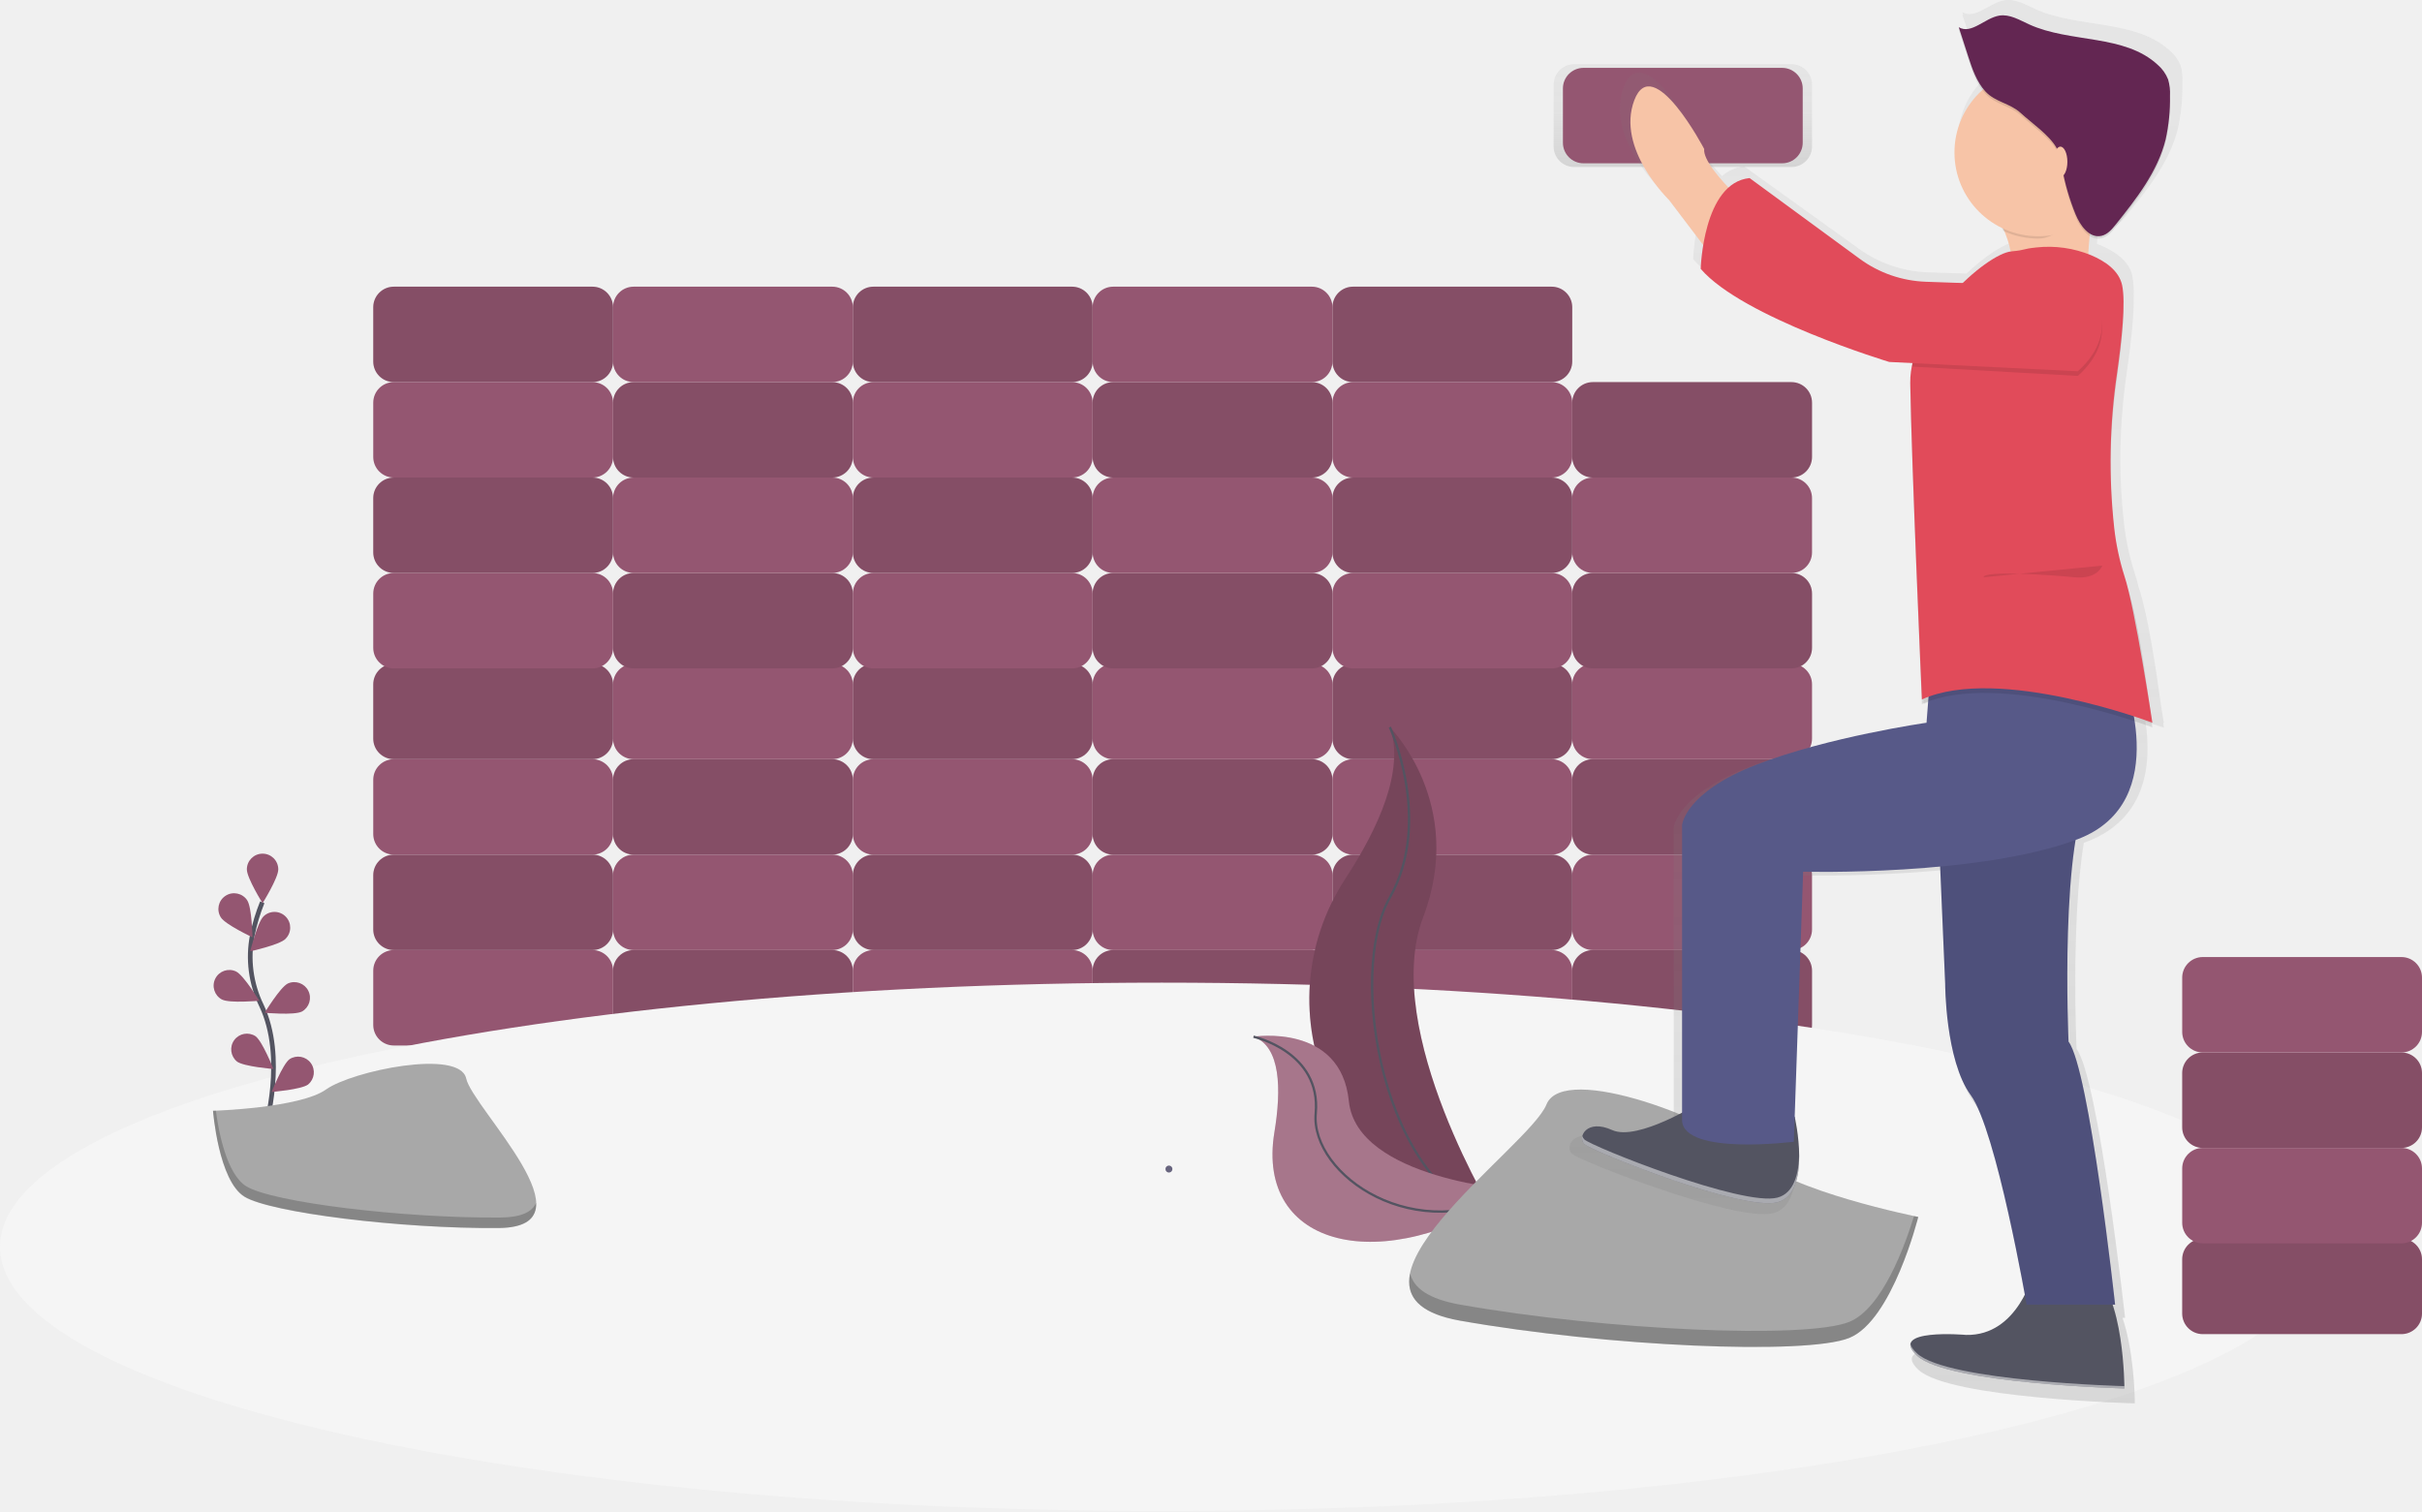
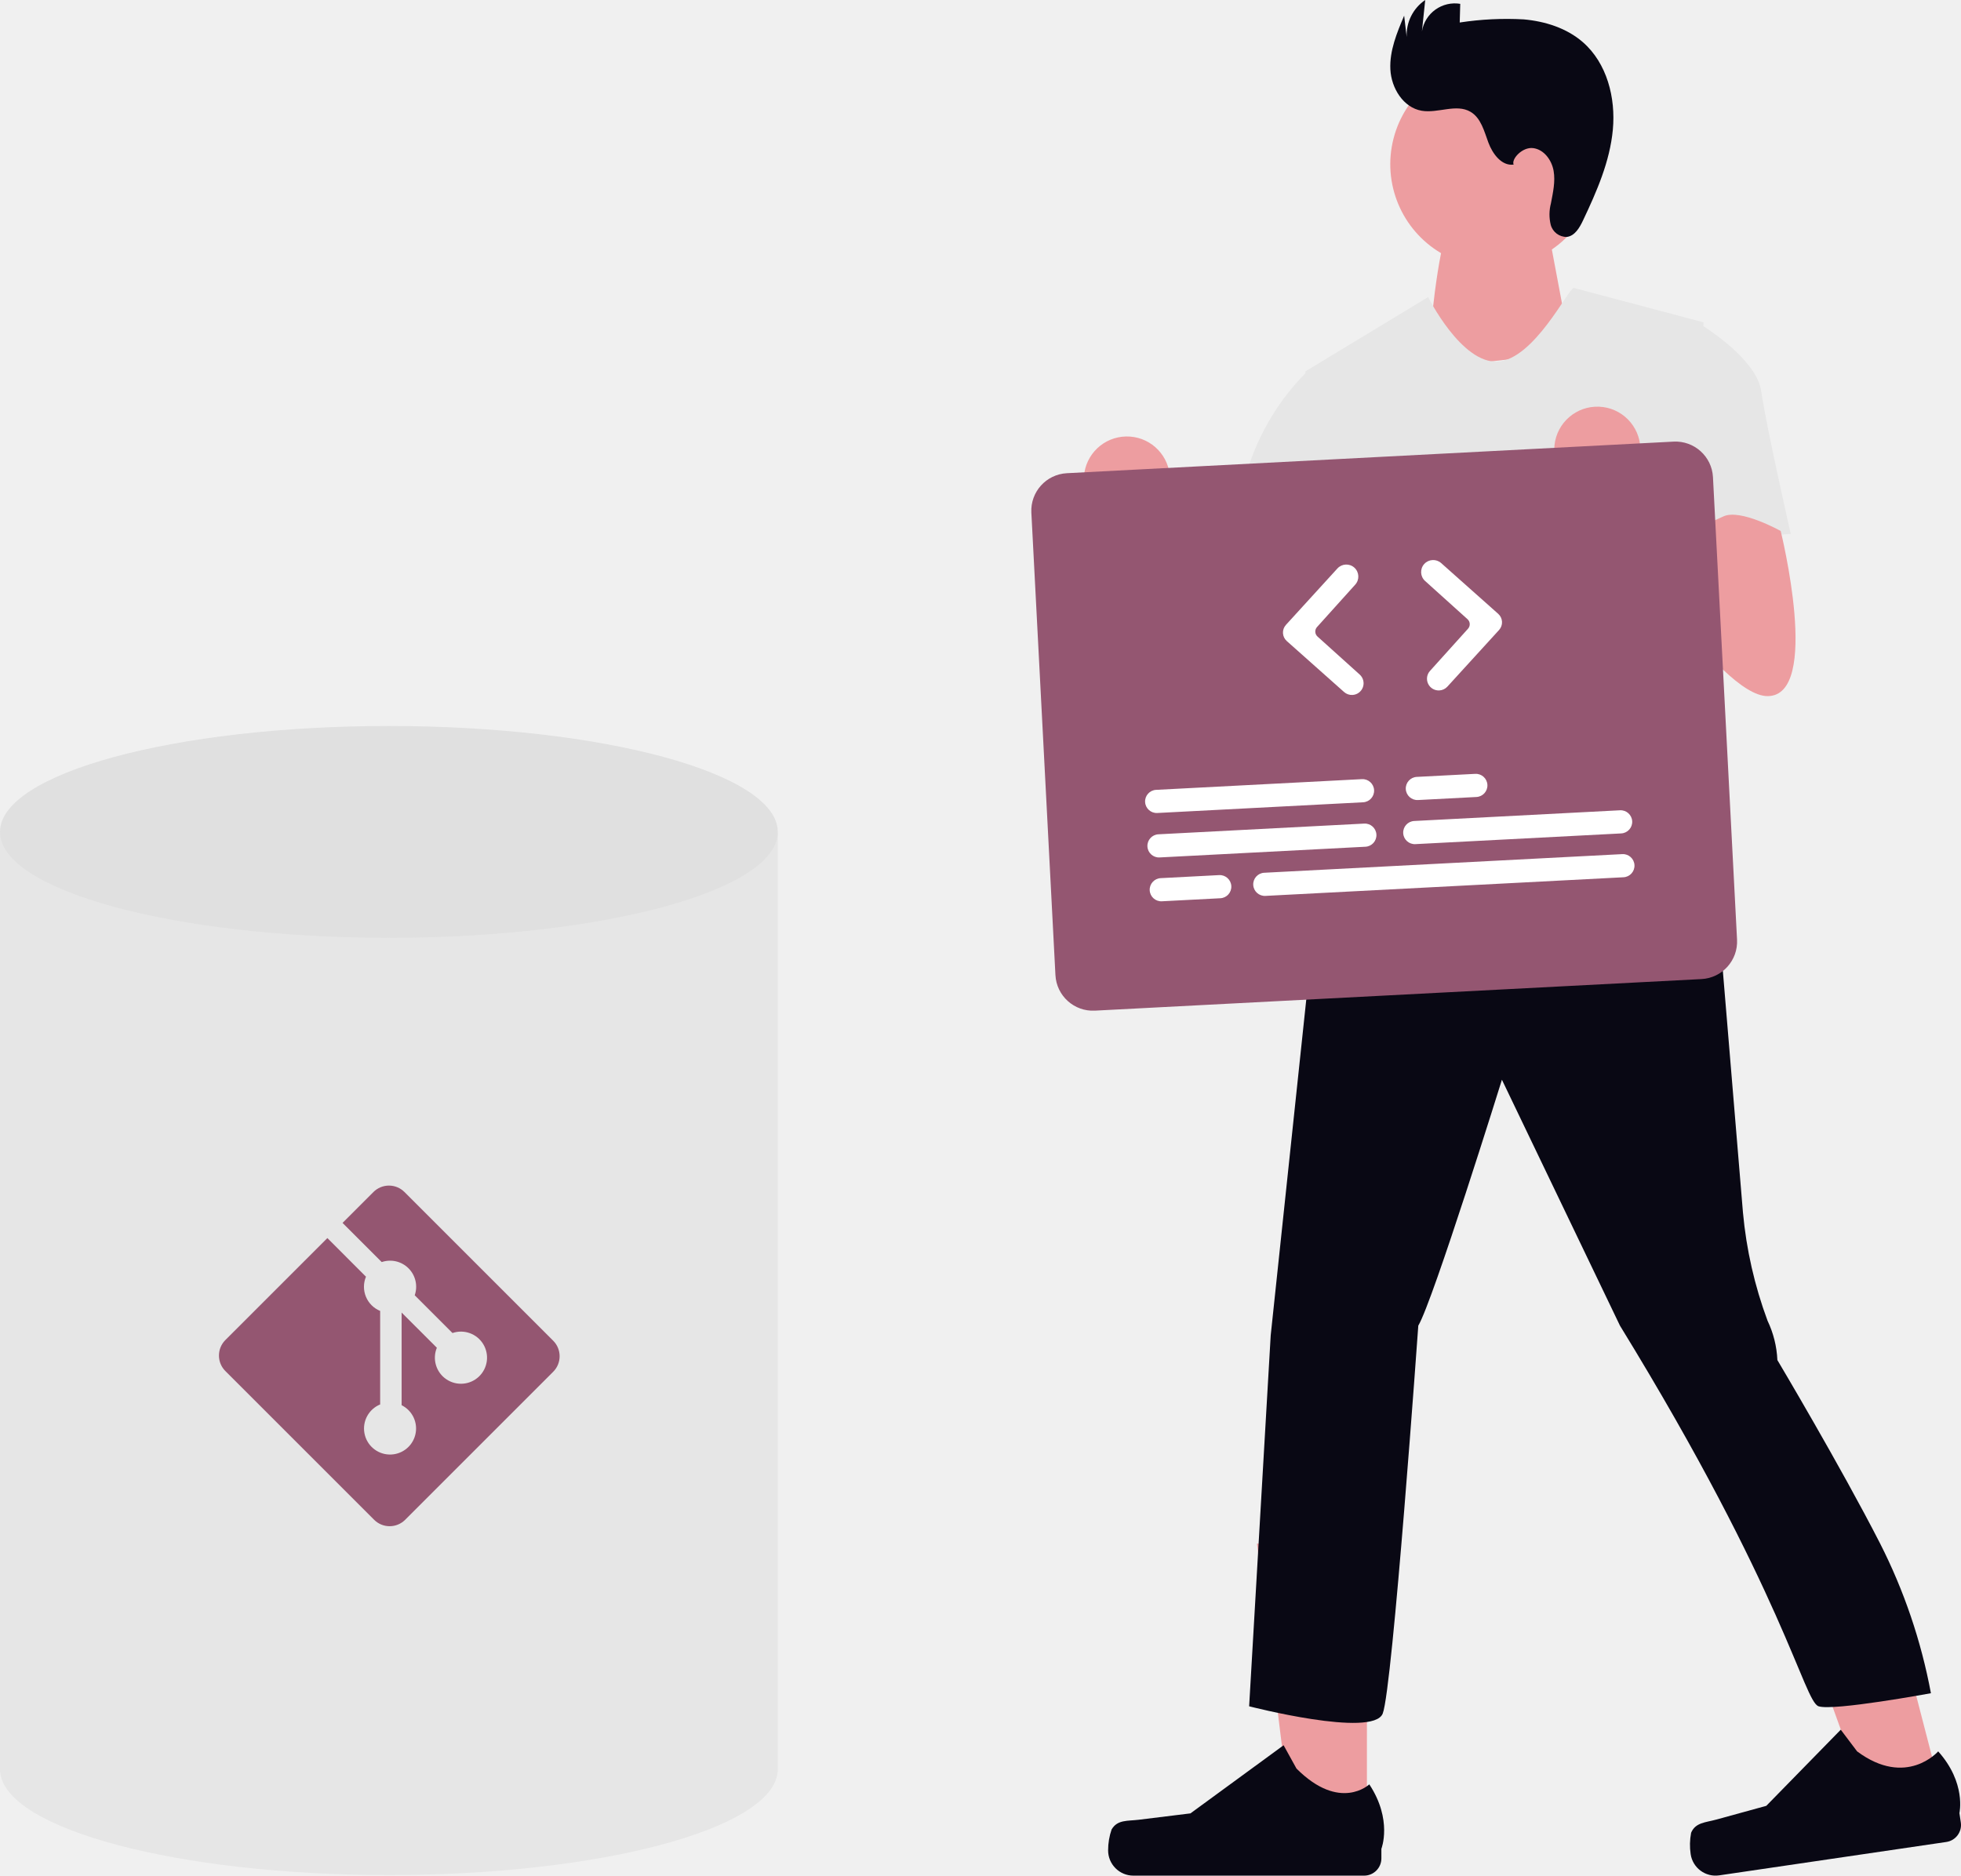
- <svg xmlns="http://www.w3.org/2000/svg" xmlns:xlink="http://www.w3.org/1999/xlink" id="55370fff-d7e2-4a7c-8080-55f1e259b78c" data-name="Layer 1" width="1040.32" height="649.16" viewBox="0 0 1040.32 649.16">
+ <svg xmlns="http://www.w3.org/2000/svg" width="836.282" height="800.001" viewBox="0 0 836.282 800.001" role="img" artist="Katerina Limpitsouni" source="https://undraw.co/">
  <defs>
-     <linearGradient id="e2bf1f7d-47c1-4d5e-a8e7-eb090eb66cd5" x1="722.82" y1="71.75" x2="722.82" y2="27.57" gradientUnits="userSpaceOnUse">
-       <stop offset="0" stop-color="gray" stop-opacity="0.25" />
-       <stop offset="0.54" stop-color="gray" stop-opacity="0.12" />
-       <stop offset="1" stop-color="gray" stop-opacity="0.1" />
-     </linearGradient>
-     <linearGradient id="a3595478-8223-4729-894e-2a36a16c8458" x1="885.66" y1="728.42" x2="885.66" y2="125.42" xlink:href="#e2bf1f7d-47c1-4d5e-a8e7-eb090eb66cd5" />
+     <clipPath id="a-231">
+       <path d="M0,.113H145.281V145.394H0Zm0,0" transform="translate(0 -0.113)" fill="#945671" />
+     </clipPath>
  </defs>
-   <rect x="160.32" y="408.16" width="103" height="41" rx="8.84" ry="8.84" fill="#945671" />
-   <rect x="263.32" y="408.16" width="103" height="41" rx="8.84" ry="8.84" fill="#945671" />
-   <rect x="263.32" y="408.16" width="103" height="41" rx="8.84" ry="8.84" opacity="0.1" />
-   <rect x="366.32" y="408.16" width="103" height="41" rx="8.84" ry="8.84" fill="#945671" />
-   <rect x="469.32" y="408.16" width="103" height="41" rx="8.84" ry="8.84" fill="#945671" />
-   <rect x="469.32" y="408.16" width="103" height="41" rx="8.84" ry="8.84" opacity="0.1" />
-   <rect x="572.32" y="408.16" width="103" height="41" rx="8.84" ry="8.84" fill="#945671" />
-   <rect x="675.32" y="408.16" width="103" height="41" rx="8.84" ry="8.84" fill="#945671" />
-   <rect x="675.32" y="408.16" width="103" height="41" rx="8.84" ry="8.84" opacity="0.1" />
-   <rect x="755.16" y="492.58" width="103" height="41" rx="8.84" ry="8.84" transform="translate(1533.48 900.74) rotate(-180)" fill="#945671" />
-   <rect x="652.16" y="492.58" width="103" height="41" rx="8.84" ry="8.84" transform="translate(1327.48 900.74) rotate(-180)" fill="#945671" />
-   <rect x="652.16" y="492.58" width="103" height="41" rx="8.84" ry="8.84" transform="translate(1327.48 900.74) rotate(-180)" opacity="0.1" />
-   <rect x="549.16" y="492.58" width="103" height="41" rx="8.84" ry="8.84" transform="translate(1121.48 900.74) rotate(-180)" fill="#945671" />
-   <rect x="446.16" y="492.58" width="103" height="41" rx="8.84" ry="8.84" transform="translate(915.48 900.74) rotate(-180)" fill="#945671" />
-   <rect x="446.16" y="492.58" width="103" height="41" rx="8.84" ry="8.84" transform="translate(915.48 900.74) rotate(-180)" opacity="0.1" />
-   <rect x="343.16" y="492.58" width="103" height="41" rx="8.84" ry="8.84" transform="translate(709.48 900.74) rotate(-180)" fill="#945671" />
-   <rect x="240.16" y="492.58" width="103" height="41" rx="8.84" ry="8.84" transform="translate(503.48 900.74) rotate(-180)" fill="#945671" />
-   <rect x="240.16" y="492.58" width="103" height="41" rx="8.84" ry="8.84" transform="translate(503.48 900.74) rotate(-180)" opacity="0.1" />
-   <rect x="160.32" y="326.16" width="103" height="41" rx="8.84" ry="8.84" fill="#945671" />
-   <rect x="263.32" y="326.16" width="103" height="41" rx="8.84" ry="8.84" fill="#945671" />
-   <rect x="263.32" y="326.16" width="103" height="41" rx="8.84" ry="8.84" opacity="0.1" />
-   <rect x="366.32" y="326.16" width="103" height="41" rx="8.84" ry="8.84" fill="#945671" />
-   <rect x="469.32" y="326.16" width="103" height="41" rx="8.84" ry="8.84" fill="#945671" />
-   <rect x="469.32" y="326.16" width="103" height="41" rx="8.84" ry="8.84" opacity="0.1" />
-   <rect x="572.32" y="326.16" width="103" height="41" rx="8.84" ry="8.84" fill="#945671" />
-   <rect x="675.32" y="326.16" width="103" height="41" rx="8.84" ry="8.84" fill="#945671" />
-   <rect x="675.32" y="326.16" width="103" height="41" rx="8.84" ry="8.84" opacity="0.1" />
-   <rect x="755.16" y="410.58" width="103" height="41" rx="8.84" ry="8.84" transform="translate(1533.48 736.74) rotate(-180)" fill="#945671" />
-   <rect x="652.16" y="410.58" width="103" height="41" rx="8.84" ry="8.84" transform="translate(1327.48 736.74) rotate(-180)" fill="#945671" />
-   <rect x="652.16" y="410.58" width="103" height="41" rx="8.84" ry="8.84" transform="translate(1327.48 736.74) rotate(-180)" opacity="0.1" />
-   <rect x="549.16" y="410.58" width="103" height="41" rx="8.84" ry="8.84" transform="translate(1121.48 736.74) rotate(-180)" fill="#945671" />
-   <rect x="446.16" y="410.58" width="103" height="41" rx="8.84" ry="8.84" transform="translate(915.48 736.74) rotate(-180)" fill="#945671" />
-   <rect x="446.16" y="410.58" width="103" height="41" rx="8.84" ry="8.84" transform="translate(915.48 736.74) rotate(-180)" opacity="0.1" />
-   <rect x="343.16" y="410.58" width="103" height="41" rx="8.84" ry="8.84" transform="translate(709.48 736.74) rotate(-180)" fill="#945671" />
-   <rect x="240.16" y="410.58" width="103" height="41" rx="8.84" ry="8.84" transform="translate(503.48 736.74) rotate(-180)" fill="#945671" />
-   <rect x="240.16" y="410.58" width="103" height="41" rx="8.84" ry="8.84" transform="translate(503.48 736.74) rotate(-180)" opacity="0.1" />
-   <rect x="160.32" y="246.16" width="103" height="41" rx="8.84" ry="8.84" fill="#945671" />
-   <rect x="263.32" y="246.16" width="103" height="41" rx="8.84" ry="8.84" fill="#945671" />
-   <rect x="263.32" y="246.16" width="103" height="41" rx="8.84" ry="8.84" opacity="0.1" />
-   <rect x="366.32" y="246.16" width="103" height="41" rx="8.84" ry="8.84" fill="#945671" />
-   <rect x="469.32" y="246.16" width="103" height="41" rx="8.84" ry="8.84" fill="#945671" />
-   <rect x="469.32" y="246.16" width="103" height="41" rx="8.84" ry="8.84" opacity="0.1" />
-   <rect x="572.32" y="246.16" width="103" height="41" rx="8.84" ry="8.84" fill="#945671" />
-   <rect x="675.32" y="246.16" width="103" height="41" rx="8.84" ry="8.84" fill="#945671" />
-   <rect x="675.32" y="246.16" width="103" height="41" rx="8.84" ry="8.84" opacity="0.1" />
-   <rect x="755.16" y="330.58" width="103" height="41" rx="8.84" ry="8.84" transform="translate(1533.48 576.74) rotate(-180)" fill="#945671" />
-   <rect x="652.16" y="330.58" width="103" height="41" rx="8.84" ry="8.84" transform="translate(1327.48 576.74) rotate(-180)" fill="#945671" />
-   <rect x="652.16" y="330.58" width="103" height="41" rx="8.84" ry="8.84" transform="translate(1327.48 576.74) rotate(-180)" opacity="0.1" />
-   <rect x="549.16" y="330.58" width="103" height="41" rx="8.84" ry="8.84" transform="translate(1121.48 576.74) rotate(-180)" fill="#945671" />
-   <rect x="446.16" y="330.58" width="103" height="41" rx="8.84" ry="8.84" transform="translate(915.48 576.74) rotate(-180)" fill="#945671" />
-   <rect x="446.16" y="330.58" width="103" height="41" rx="8.84" ry="8.84" transform="translate(915.48 576.74) rotate(-180)" opacity="0.1" />
-   <rect x="343.16" y="330.58" width="103" height="41" rx="8.84" ry="8.84" transform="translate(709.48 576.74) rotate(-180)" fill="#945671" />
-   <rect x="240.16" y="330.58" width="103" height="41" rx="8.84" ry="8.84" transform="translate(503.48 576.74) rotate(-180)" fill="#945671" />
-   <rect x="240.16" y="330.58" width="103" height="41" rx="8.84" ry="8.84" transform="translate(503.48 576.74) rotate(-180)" opacity="0.1" />
-   <rect x="160.32" y="164.16" width="103" height="41" rx="8.84" ry="8.84" fill="#945671" />
-   <rect x="263.32" y="164.16" width="103" height="41" rx="8.84" ry="8.84" fill="#945671" />
-   <rect x="263.32" y="164.16" width="103" height="41" rx="8.84" ry="8.84" opacity="0.1" />
-   <rect x="366.32" y="164.16" width="103" height="41" rx="8.84" ry="8.84" fill="#945671" />
-   <rect x="469.32" y="164.16" width="103" height="41" rx="8.84" ry="8.84" fill="#945671" />
-   <rect x="469.32" y="164.16" width="103" height="41" rx="8.84" ry="8.84" opacity="0.1" />
-   <rect x="572.32" y="164.16" width="103" height="41" rx="8.84" ry="8.84" fill="#945671" />
-   <rect x="675.32" y="164.16" width="103" height="41" rx="8.84" ry="8.84" fill="#945671" />
-   <rect x="675.32" y="164.16" width="103" height="41" rx="8.84" ry="8.84" opacity="0.1" />
-   <rect x="667.32" y="27.57" width="111" height="44.18" rx="8.84" ry="8.84" fill="url(#e2bf1f7d-47c1-4d5e-a8e7-eb090eb66cd5)" />
-   <rect x="751.16" y="154.58" width="103" height="41" rx="8.84" ry="8.84" transform="translate(1525.48 224.74) rotate(-180)" fill="#945671" />
-   <rect x="652.16" y="248.58" width="103" height="41" rx="8.84" ry="8.84" transform="translate(1327.48 412.74) rotate(-180)" fill="#945671" />
-   <rect x="652.16" y="248.58" width="103" height="41" rx="8.84" ry="8.84" transform="translate(1327.48 412.74) rotate(-180)" opacity="0.1" />
-   <rect x="549.16" y="248.58" width="103" height="41" rx="8.84" ry="8.84" transform="translate(1121.48 412.74) rotate(-180)" fill="#945671" />
-   <rect x="446.16" y="248.58" width="103" height="41" rx="8.84" ry="8.84" transform="translate(915.48 412.74) rotate(-180)" fill="#945671" />
-   <rect x="446.16" y="248.58" width="103" height="41" rx="8.84" ry="8.84" transform="translate(915.48 412.74) rotate(-180)" opacity="0.1" />
-   <rect x="343.16" y="248.58" width="103" height="41" rx="8.84" ry="8.84" transform="translate(709.48 412.74) rotate(-180)" fill="#945671" />
-   <rect x="240.16" y="248.58" width="103" height="41" rx="8.84" ry="8.84" transform="translate(503.48 412.74) rotate(-180)" fill="#945671" />
-   <rect x="240.16" y="248.58" width="103" height="41" rx="8.84" ry="8.84" transform="translate(503.48 412.74) rotate(-180)" opacity="0.1" />
-   <ellipse cx="499" cy="535.66" rx="499" ry="113.5" fill="#f5f5f5" />
-   <path d="M193.79,610.14s9-30.41-1.68-52.8a48,48,0,0,1-3.89-30.14,80.79,80.79,0,0,1,4.27-14.15" transform="translate(-79.84 -125.42)" fill="none" stroke="#535461" stroke-miterlimit="10" stroke-width="2" />
-   <path d="M185.87,498.91c0,3.73,6.75,14.54,6.75,14.54s6.75-10.81,6.75-14.54a6.75,6.75,0,0,0-13.5,0Z" transform="translate(-79.84 -125.42)" fill="#945671" />
-   <path d="M174.71,519.56c2,3.13,13.57,8.53,13.57,8.53s-.21-12.74-2.24-15.87a6.75,6.75,0,0,0-11.33,7.34Z" transform="translate(-79.84 -125.42)" fill="#945671" />
-   <path d="M175.2,554.84c3.33,1.68,16,.52,16,.52s-6.61-10.89-9.94-12.57a6.75,6.75,0,0,0-6.08,12.05Z" transform="translate(-79.84 -125.42)" fill="#945671" />
-   <path d="M181.58,581.45c3,2.22,15.7,3.22,15.7,3.22s-4.68-11.85-7.67-14.07a6.75,6.75,0,0,0-8,10.85Z" transform="translate(-79.84 -125.42)" fill="#945671" />
-   <path d="M202.45,528.81c-2.67,2.6-15.13,5.29-15.13,5.29s3.05-12.37,5.72-15a6.75,6.75,0,1,1,9.41,9.68Z" transform="translate(-79.84 -125.42)" fill="#945671" />
-   <path d="M209.52,560c-3.33,1.68-16,.52-16,.52s6.61-10.89,9.94-12.57A6.75,6.75,0,0,1,209.52,560Z" transform="translate(-79.84 -125.42)" fill="#945671" />
-   <path d="M212.22,591.32c-3,2.22-15.7,3.22-15.7,3.22s4.68-11.85,7.67-14.07a6.75,6.75,0,0,1,8,10.85Z" transform="translate(-79.84 -125.42)" fill="#945671" />
-   <path d="M676.82,437.8s32.89,32.89,14.32,81.69,31.83,130,31.83,130-.54-.08-1.54-.26C653.88,637.26,620.32,560,657.88,502.62,671.84,481.28,683.31,456.26,676.82,437.8Z" transform="translate(-79.84 -125.42)" fill="#945671" />
-   <path d="M676.82,437.8s32.89,32.89,14.32,81.69,31.83,130,31.83,130-.54-.08-1.54-.26C653.88,637.26,620.32,560,657.88,502.62,671.84,481.28,683.31,456.26,676.82,437.8Z" transform="translate(-79.84 -125.42)" opacity="0.2" />
-   <path d="M676.82,437.8s18.57,40.31,0,73.2S673.64,636.18,723,649.44" transform="translate(-79.84 -125.42)" fill="none" stroke="#535461" stroke-miterlimit="10" />
-   <path d="M618.25,570.81s37.53-6,40.95,27.66,72.16,38.29,72.16,38.29l-1.29.86c-56.76,37.26-111,23.73-102.84-25.74C630.27,593.49,630,575,618.25,570.81Z" transform="translate(-79.84 -125.42)" fill="#945671" />
-   <path d="M618.25,570.81s37.53-6,40.95,27.66,72.16,38.29,72.16,38.29l-1.29.86c-56.76,37.26-111,23.73-102.84-25.74C630.27,593.49,630,575,618.25,570.81Z" transform="translate(-79.84 -125.42)" fill="#f5f5f5" opacity="0.2" />
-   <path d="M618.25,570.81s29.13,6.39,26.74,32.88,43.26,58.24,86.37,33.07" transform="translate(-79.84 -125.42)" fill="none" stroke="#535461" stroke-miterlimit="10" />
-   <path d="M903.77,648.23s-55.7-11.14-70.56-26-81.7-40.85-89.13-22.28S643.82,681.66,707,692.8s148.54,14.85,167.11,7.43S903.77,648.23,903.77,648.23Z" transform="translate(-79.84 -125.42)" fill="#a8a8a8" />
-   <path d="M707,685.9c63.13,11.14,148.54,14.85,167.11,7.43,14.14-5.66,24-32.83,27.85-45.48l1.86.39s-11.14,44.56-29.71,52-104,3.71-167.11-7.43c-18.22-3.22-23.43-10.77-21.47-20.33C687,678.71,693.39,683.5,707,685.9Z" transform="translate(-79.84 -125.42)" opacity="0.2" />
-   <path d="M1016.47,153.59a16.36,16.36,0,0,0-4.61-6.39c-14.95-13.62-39.12-9.49-57.68-17.82-4.28-1.92-8.66-4.58-13.3-3.85-6.48,1-12.51,8.4-18.16,5.12l.4,1.23-.4-.21,4.16,12.66c1.6,4.86,3.28,9.86,6.38,13.91a36.42,36.42,0,0,0,8.81,60.58c.2.42.39.85.58,1.28l.53.22a42.52,42.52,0,0,1,2.74,8.82c-4.81.67-13.2,6-21.44,13.84L908,242.43a53.94,53.94,0,0,1-29.64-10.08L829,196.9a16.51,16.51,0,0,0-9.45,4.18c-6.12-6.38-11.32-13-10.88-17,0,0-22.94-42.93-31.28-21.47s15.64,44,15.64,44l15.21,19.71a82.91,82.91,0,0,0-1.14,10.45c18.77,21.47,84.45,40.89,84.45,40.89l10.24.5.06.5a34.87,34.87,0,0,0-.92,8.2c0,.4,0,.81,0,1.23s0,.55,0,.82c.52,34.24,5.21,139,5.21,139,.91-.41,1.86-.78,2.82-1.13l-.73,9.31s-43.79,6.13-76.11,18.4-33.36,26.58-33.36,26.58V607.33c-9.23,4.74-23.8,11-31.28,7.63-8.12-3.62-12.57-.58-13.38,2.59h0a4,4,0,0,0,0,1.91v0a3.42,3.42,0,0,0,.31.81l0,.06a3.25,3.25,0,0,0,.55.72c3.13,3.07,70.9,29.64,86.54,25.55a10.81,10.81,0,0,0,1.42-.48c.15-.06.28-.14.43-.21s.58-.27.85-.43.31-.21.46-.31.47-.31.69-.48.29-.26.43-.39.41-.35.59-.55.26-.3.39-.45.36-.4.52-.62.22-.33.34-.49.32-.46.46-.7.19-.34.28-.52.28-.51.41-.78.16-.35.23-.53.25-.57.36-.86.12-.35.19-.53.22-.63.31-1c0-.17.09-.34.14-.51.09-.35.19-.69.27-1,0-.16.07-.32.1-.48.08-.38.16-.76.22-1.14,0-.14,0-.29.07-.43.07-.41.13-.83.18-1.24l0-.36c.05-.45.1-.9.14-1.35l0-.28q.06-.73.09-1.46v-.2q0-.78,0-1.56v-.1a85.59,85.59,0,0,0-2-18.13h0L853,501.5a586.59,586.59,0,0,0,61.36-2.26l2.24,51.32s0,33.73,11.47,49.06c9.82,13.12,21.16,71.15,24.22,87.62-4.21,8-12.27,18-26.31,17.66,0,0-26.41-2.28-24.92,5h0a3.74,3.74,0,0,0,.17.56l0,0a5.16,5.16,0,0,0,.29.61l0,0c.11.19.23.38.37.58l.08.12c.15.21.32.43.51.66l0,.05c.18.21.37.42.58.63l.18.18c.24.24.48.48.76.73,13.55,12.27,92.79,14.31,92.79,14.31v-.28c0-.08,0-.18,0-.29v0c0-3.55-.52-22.17-5.26-36.19h1.1s-11.47-103.24-20.85-115.5c0,0-2.49-54.44,3.13-88.55l1-.38c26.28-9.82,28.15-34,25.44-51.76,5,1.6,7.92,2.69,7.92,2.69s-.09-.77-.26-2.14l.26.1s-.5-3.25-1.33-8.31c-1.88-13.93-5.52-38.27-9.4-49.76-.63-2.53-1.23-4.69-1.78-6.32a108.06,108.06,0,0,1-4.59-21.23,251.65,251.65,0,0,1-1.61-28.16,270.27,270.27,0,0,1,2.88-37.56c1.59-10.86,3-23.22,2.9-31.85a42.47,42.47,0,0,0-.63-9c-1.39-6.37-7.54-10.51-13.93-13.15-.41-.17-.83-.31-1.25-.47.16-2.41.36-5.15.62-8a6.87,6.87,0,0,0,5.31,1.08c2.75-.6,4.72-2.89,6.47-5,9.24-11.35,18.73-23.18,22.28-37.28a80.54,80.54,0,0,0,2-19.2q0-.53,0-1.06A20.88,20.88,0,0,0,1016.47,153.59Z" transform="translate(-79.84 -125.42)" fill="url(#a3595478-8223-4729-894e-2a36a16c8458)" />
-   <path d="M932.34,208.92s14,21,11,31,33,4,33,4,1-39,8-48S932.34,208.92,932.34,208.92Z" transform="translate(-79.84 -125.42)" fill="#f7c4a7" />
-   <path d="M839.84,222.42s-29-24-28-33c0,0-22-42-30-21s15,43,15,43l28,37Z" transform="translate(-79.84 -125.42)" fill="#f7c4a7" />
-   <path d="M810.34,598.92s-27,17-38,12-15,3-12,6,68,29,83,25,7.37-36.76,7.37-36.76Z" transform="translate(-79.84 -125.42)" fill="#535461" />
-   <path d="M953.34,671.92s-6.5,27.5-29,27c0,0-34-3-21,9s89,14,89,14,0-41-14-50S953.34,671.92,953.34,671.92Z" transform="translate(-79.84 -125.42)" fill="#535461" />
-   <path d="M912.34,477.92l3,70s0,33,11,48,24,90,24,90h38s-11-101-20-113c0,0-4-89,10-109Z" transform="translate(-79.84 -125.42)" fill="#575988" />
-   <path d="M912.34,477.92l3,70s0,33,11,48,24,90,24,90h38s-11-101-20-113c0,0-4-89,10-109Z" transform="translate(-79.84 -125.42)" opacity="0.1" />
-   <path d="M991.34,414.92s23,55-19,71-118,14-118,14l-4,116s-47,6-48-9v-127s1-14,32-26,73-18,73-18l2-26Z" transform="translate(-79.84 -125.42)" fill="#575988" />
-   <path d="M954.49,233.73a47.85,47.85,0,0,1,23.5,3.32c6.13,2.58,12,6.63,13.36,12.86,1.58,7.38-.17,23.93-2.18,37.94a261.28,261.28,0,0,0-1.22,66.29c1,9.19,2.45,17.2,4.4,20.77,6,11,12,63,12,63s-66-25-99-10c0,0-4.5-102.5-5-136-.39-25.94,32.5-55.5,43.5-56.5C950.29,234.83,948.08,234.4,954.49,233.73Z" transform="translate(-79.84 -125.42)" opacity="0.1" />
-   <path d="M954.49,231.73a47.85,47.85,0,0,1,23.5,3.32c6.13,2.58,12,6.63,13.36,12.86,1.58,7.38-.17,23.93-2.18,37.94a261.28,261.28,0,0,0-1.22,66.29,107.53,107.53,0,0,0,4.4,20.77c4.5,13.5,12,63,12,63s-66-25-99-10c0,0-4.5-102.5-5-136-.39-25.94,32.5-55.5,43.5-56.5C950.29,232.83,948.08,232.4,954.49,231.73Z" transform="translate(-79.84 -125.42)" fill="#e14b5a" />
-   <path d="M972.34,286.92l-71-4s-4.52-34.81,5.73-34.45l70.27,2.45S992.34,268.92,972.34,286.92Z" transform="translate(-79.84 -125.42)" opacity="0.1" />
-   <path d="M972.34,284.92l-81-4s-63-19-81-40c0,0,1-37,21-39l47.31,34.69a51.08,51.08,0,0,0,28.42,9.86l70.27,2.45S992.34,266.92,972.34,284.92Z" transform="translate(-79.84 -125.42)" fill="#e14b5a" />
-   <path d="M975.84,213.42c1.19-9.48,5.49-12.63,8.5-16.5,7-9-52,13-52,13a106.08,106.08,0,0,1,8,14.71,35.85,35.85,0,0,0,15,3.29C964,227.92,969.62,218.55,975.84,213.42Z" transform="translate(-79.84 -125.42)" opacity="0.1" />
-   <circle cx="875.5" cy="65.5" r="36" fill="#f7c4a7" />
-   <path d="M932.61,165.69c-3.83-4.19-5.68-9.77-7.42-15.18l-4-12.39c5.42,3.2,11.2-4,17.42-5,4.45-.71,8.66,1.89,12.76,3.76,17.8,8.14,41,4.1,55.32,17.43a16,16,0,0,1,4.42,6.25,20.91,20.91,0,0,1,.8,7,80.32,80.32,0,0,1-1.87,18.78c-3.4,13.79-12.5,25.37-21.37,36.47-1.68,2.11-3.57,4.35-6.21,4.94-5.15,1.15-9.13-4.41-11.12-9.29a98.9,98.9,0,0,1-5.8-20.07c-.52-2.91-.93-5.91-2.38-8.48-3.1-5.49-10.74-10.69-15.38-14.95S936.87,170.34,932.61,165.69Z" transform="translate(-79.84 -125.42)" opacity="0.1" />
-   <path d="M932.61,164.69c-3.83-4.19-5.68-9.77-7.42-15.18l-4-12.39c5.42,3.2,11.2-4,17.42-5,4.45-.71,8.66,1.89,12.76,3.76,17.8,8.14,41,4.1,55.32,17.43a16,16,0,0,1,4.42,6.25,20.91,20.91,0,0,1,.8,7,80.32,80.32,0,0,1-1.87,18.78c-3.4,13.79-12.5,25.37-21.37,36.47-1.68,2.11-3.57,4.35-6.21,4.94-5.15,1.15-9.13-4.41-11.12-9.29a98.9,98.9,0,0,1-5.8-20.07c-.52-2.91-.93-5.91-2.38-8.48-3.1-5.49-10.74-10.69-15.38-14.95S936.87,169.34,932.61,164.69Z" transform="translate(-79.84 -125.42)" fill="#632652" />
-   <ellipse cx="885" cy="69.5" rx="3" ry="6.5" fill="#f7c4a7" />
-   <path d="M982.84,368.42s-2,6-12,5-39-3-39,0" transform="translate(-79.84 -125.42)" opacity="0.1" />
-   <path d="M903.34,706.92c-1.8-1.66-2.7-3-2.91-4.17-.26,1.3.54,3,2.91,5.17,13,12,89,14,89,14s0-.35,0-1C991.85,720.91,916.3,718.88,903.34,706.92Z" transform="translate(-79.84 -125.42)" fill="#fff" opacity="0.5" />
-   <path d="M843.34,639.92c-15,4-80-22-83-25a3.25,3.25,0,0,1-.83-1.46,3.6,3.6,0,0,0,.83,3.46c3,3,68,29,83,25,7.72-2.06,9.44-11.73,9.3-20.64C852.49,629.58,850.48,638,843.34,639.92Z" transform="translate(-79.84 -125.42)" fill="#fff" opacity="0.5" />
-   <path d="M581.93,629.16a1.5,1.5,0,0,0,0-3,1.5,1.5,0,0,0,0,3Z" transform="translate(-79.84 -125.42)" fill="#67647e" />
-   <path d="M171.33,602.63s37.32-1.15,48.56-9.16,57.4-17.57,60.19-4.73S336.17,652.62,294,653s-97.89-6.56-109.12-13.4S171.33,602.63,171.33,602.63Z" transform="translate(-79.84 -125.42)" fill="#a8a8a8" />
-   <path d="M294.79,648.49c-42.13.34-97.89-6.56-109.12-13.4-8.55-5.21-12-23.89-13.09-32.51l-1.25,0s2.36,30.1,13.59,36.93S251.91,653.3,294,653c12.16-.1,16.36-4.42,16.13-10.83C308.48,646,303.84,648.42,294.79,648.49Z" transform="translate(-79.84 -125.42)" opacity="0.2" />
-   <rect x="1017.16" y="657.58" width="103" height="41" rx="8.84" ry="8.84" transform="translate(2057.48 1230.74) rotate(-180)" fill="#945671" />
-   <rect x="1017.16" y="657.58" width="103" height="41" rx="8.84" ry="8.84" transform="translate(2057.48 1230.74) rotate(-180)" opacity="0.1" />
-   <rect x="937.32" y="493.16" width="103" height="41" rx="8.84" ry="8.84" fill="#945671" />
-   <rect x="1017.16" y="577.58" width="103" height="41" rx="8.84" ry="8.84" transform="translate(2057.48 1070.74) rotate(-180)" fill="#945671" />
-   <rect x="1017.16" y="577.58" width="103" height="41" rx="8.84" ry="8.84" transform="translate(2057.48 1070.74) rotate(-180)" opacity="0.1" />
-   <rect x="937.32" y="411.16" width="103" height="41" rx="8.84" ry="8.84" fill="#945671" />
+   <g transform="translate(-447 -216.804)">
+     <path d="M128.841,568.715l-31.275,4.6L63.7,479.57l36.868-19.94Z" transform="translate(1146.603 414.808)" fill="#ed9da0" />
+     <path d="M59.9,545.783h0a27.143,27.143,0,0,0-.187,9.06h0A10.728,10.728,0,0,0,71.893,563.9l96.857-14.241a7.319,7.319,0,0,0,6.174-8.306l-.594-4.022s3.011-12.824-9.053-26.312c0,0-13.564,15.627-34.58,0l-6.971-9.247L91.973,534.246,70.682,540.1c-4.658,1.282-8.961,1.225-10.8,5.692Z" transform="translate(1108.279 452.785)" fill="#090814" />
+     <path d="M140.964,581.206h-31.77L94.08,458.652h46.891Z" transform="translate(888.967 416.55)" fill="#ed9da0" />
+     <path d="M91.6,541.17h0a27.275,27.275,0,0,0-1.512,8.989h0a10.782,10.782,0,0,0,10.782,10.782h98.4a7.357,7.357,0,0,0,7.357-7.357V549.49s4.864-12.3-5.152-27.486c0,0-12.455,11.882-31.06-6.735l-5.488-9.936-39.725,29.054L103.189,537.1c-4.819.594-9.089-.092-11.568,4.08Z" transform="translate(829.474 455.863)" fill="#090814" />
+     <path d="M10.946,6.872,19.2,50.75a44.047,44.047,0,1,0,47.249-1.561C70.588,28.279,72.139,0,72.139,0Z" transform="translate(1127.995 373.969) rotate(180)" fill="#ed9da0" />
+     <path d="M534.7,444.607s9.77,117.47,11.868,142.645A179.008,179.008,0,0,0,557.053,633.4a43.394,43.394,0,0,1,4.194,16.782s26.861,45.123,43.763,78.147a237.04,237.04,0,0,1,21.718,63.953s-41.6,7.672-47.9,5.576-14.406-47.8-84.712-162.357L443.775,530.615S414.4,625,408.113,635.5c0,0-10.981,154.977-15.175,165.466s-56.961-3.108-56.961-3.108l9.193-158.165,18.88-178.3,96.492-29.376Z" transform="translate(643.728 146.717)" fill="#090814" />
+     <path d="M30.868,22.185s4.194,14.688,0,16.784,10.5,6.291,6.3,16.785,8.386,67.128,8.386,67.128l-3.21,54.6-3.539-5.312L0,175.312s10.492,46.14,12.588,60.837c1.682,11.777,18.2,23.552,24.678,27.758l-.1,1.619L92.525,280.2c2.263-.148,16.875-30.439,32.406-31.414s29.7,27.525,29.7,27.525l52.44-31.768-.157-.667A102.178,102.178,0,0,0,234.34,192.1c6.054-32.289.394-31.61,0-32.1-10.482-13.113-41.956-20.347-41.956-20.347l-6.9,13.262L179.8,139.667C192.384,101.9,196.815,46.225,194.49,38.98L202.876,11.7A213.037,213.037,0,0,0,132.439,0C74.145,0,30.868,22.185,30.868,22.185Z" transform="translate(1210.67 619.813) rotate(180)" fill="#e6e6e6" />
+     <path d="M7.274,79.71,34.554,90.2l1.774-23.967L65.806,107.16a18.367,18.367,0,1,0,21.3-20.18C77.108,70.887,31.922,0,11.464,0-11.6,0,7.274,79.71,7.274,79.71Z" transform="translate(1011.634 526.426) rotate(180)" fill="#ed9da0" />
+     <path d="M6.333,70.43s17.141,9.6,24.408,6.226,9.328-4.078,9.328-4.078,4.449.793,12.917,12.557c4.743,6.585,9.719,14.615,13.184,20.409A18.366,18.366,0,1,0,87.576,86.981C77.582,70.886,32.4,0,11.938,0-11.129,0,6.333,70.43,6.333,70.43Z" transform="translate(1212.721 513.711) rotate(180)" fill="#ed9da0" />
+     <path d="M52.6,70.208c-5.121.666-8.982-4.581-10.775-9.416s-3.157-10.481-7.608-13.1c-6.083-3.575-13.865.725-20.82-.454C5.541,45.906.433,37.586.034,29.631S2.8,14.021,5.907,6.686L6.991,15.8A18.079,18.079,0,0,1,14.892,0l-1.4,13.378A14.2,14.2,0,0,1,29.827,1.634L29.608,9.6A131.7,131.7,0,0,1,56.931,8.268c9.1.821,18.262,3.7,25.159,9.692C92.4,26.932,96.171,41.684,94.908,55.3s-6.881,26.39-12.735,38.747c-1.472,3.107-3.51,6.614-6.923,7.009A6.974,6.974,0,0,1,68.419,95.9a18.659,18.659,0,0,1,.082-9.162c.865-4.581,1.951-9.272,1.145-13.87s-4.119-9.137-8.752-9.7S51.521,67.9,52.6,70.208Z" transform="translate(1039.901 216.804)" fill="#090814" />
+     <g transform="matrix(0.999, -0.052, 0.052, 0.999, 885.999, 419.466)">
+       <rect width="290.967" height="229.462" rx="16" transform="translate(0 0)" fill="#945671" />
+       <path d="M92.811,9.879H4.939A4.939,4.939,0,0,1,4.939,0H92.811a4.939,4.939,0,1,1,0,9.879Z" transform="translate(42.012 155.784)" fill="#fff" />
+       <path d="M92.811,9.879H4.939A4.939,4.939,0,1,1,4.939,0H92.811a4.939,4.939,0,1,1,0,9.879Z" transform="translate(42.012 136.806)" fill="#fff" />
+       <path d="M29.9,9.879H4.939A4.939,4.939,0,1,1,4.939,0H29.9a4.939,4.939,0,0,1,0,9.879Z" transform="translate(42.012 174.502)" fill="#fff" />
+       <path d="M28.217,55.669a4.979,4.979,0,0,1-3.509-1.436L1.442,31.258a4.849,4.849,0,0,1,0-6.9L24.612,1.474a5.14,5.14,0,0,1,7.229.023h0a5.134,5.134,0,0,1,0,7.252L14.625,25.969a2.868,2.868,0,0,0,0,4.052L31.75,47.147a4.991,4.991,0,0,1-3.536,8.523Z" transform="translate(104.449 45.081)" fill="#fff" />
+       <path d="M92.811,9.879H4.939A4.939,4.939,0,0,1,4.939,0H92.811a4.939,4.939,0,0,1,0,9.879Z" transform="translate(151.202 155.784)" fill="#fff" />
+       <path d="M157.8,9.879H4.939A4.939,4.939,0,1,1,4.939,0H157.8a4.939,4.939,0,0,1,0,9.879Z" transform="translate(86.212 174.502)" fill="#fff" />
+       <path d="M29.9,9.879H4.939A4.939,4.939,0,0,1,4.939,0H29.9a4.939,4.939,0,0,1,0,9.879Z" transform="translate(153.28 137.066)" fill="#fff" />
+       <path d="M5.129,55.668a4.991,4.991,0,0,1-3.536-8.523L18.718,30.02a2.868,2.868,0,0,0,0-4.052L1.5,8.749A5.128,5.128,0,0,1,1.5,1.5h0a5.14,5.14,0,0,1,7.229-.023L31.9,24.357a4.849,4.849,0,0,1,0,6.9L8.636,54.233a4.98,4.98,0,0,1-3.506,1.435Z" transform="translate(164.611 45.082)" fill="#fff" />
+     </g>
+     <g transform="translate(447 526.457)">
+       <path d="M.059,400.366H0V0H331.688V400.366h-.062c-2.372,24.383-75.691,43.947-165.782,43.947S2.434,424.749.059,400.366Z" transform="translate(0 45.792)" fill="#e6e6e6" />
+       <ellipse cx="165.844" cy="45.174" rx="165.844" ry="45.174" transform="translate(0 0)" fill="#e0e0e0" />
+     </g>
+     <g transform="translate(540.374 722.481)" clip-path="url(#a-231)">
+       <path d="M142.545,66.285,79.111,2.856a9.349,9.349,0,0,0-13.231,0L52.707,16.03,69.413,32.735A11.116,11.116,0,0,1,83.489,46.9l16.1,16.1a11.121,11.121,0,1,1-6.664,6.275L77.9,54.265V93.788a11.1,11.1,0,1,1-9.153-.327V53.574a11.129,11.129,0,0,1-6.046-14.6L46.234,22.5,2.742,65.987a9.357,9.357,0,0,0,0,13.235l63.435,63.436a9.36,9.36,0,0,0,13.231,0L142.545,79.52a9.368,9.368,0,0,0,0-13.235" transform="translate(0 -0.113)" fill="#945671" />
+     </g>
+   </g>
</svg>
